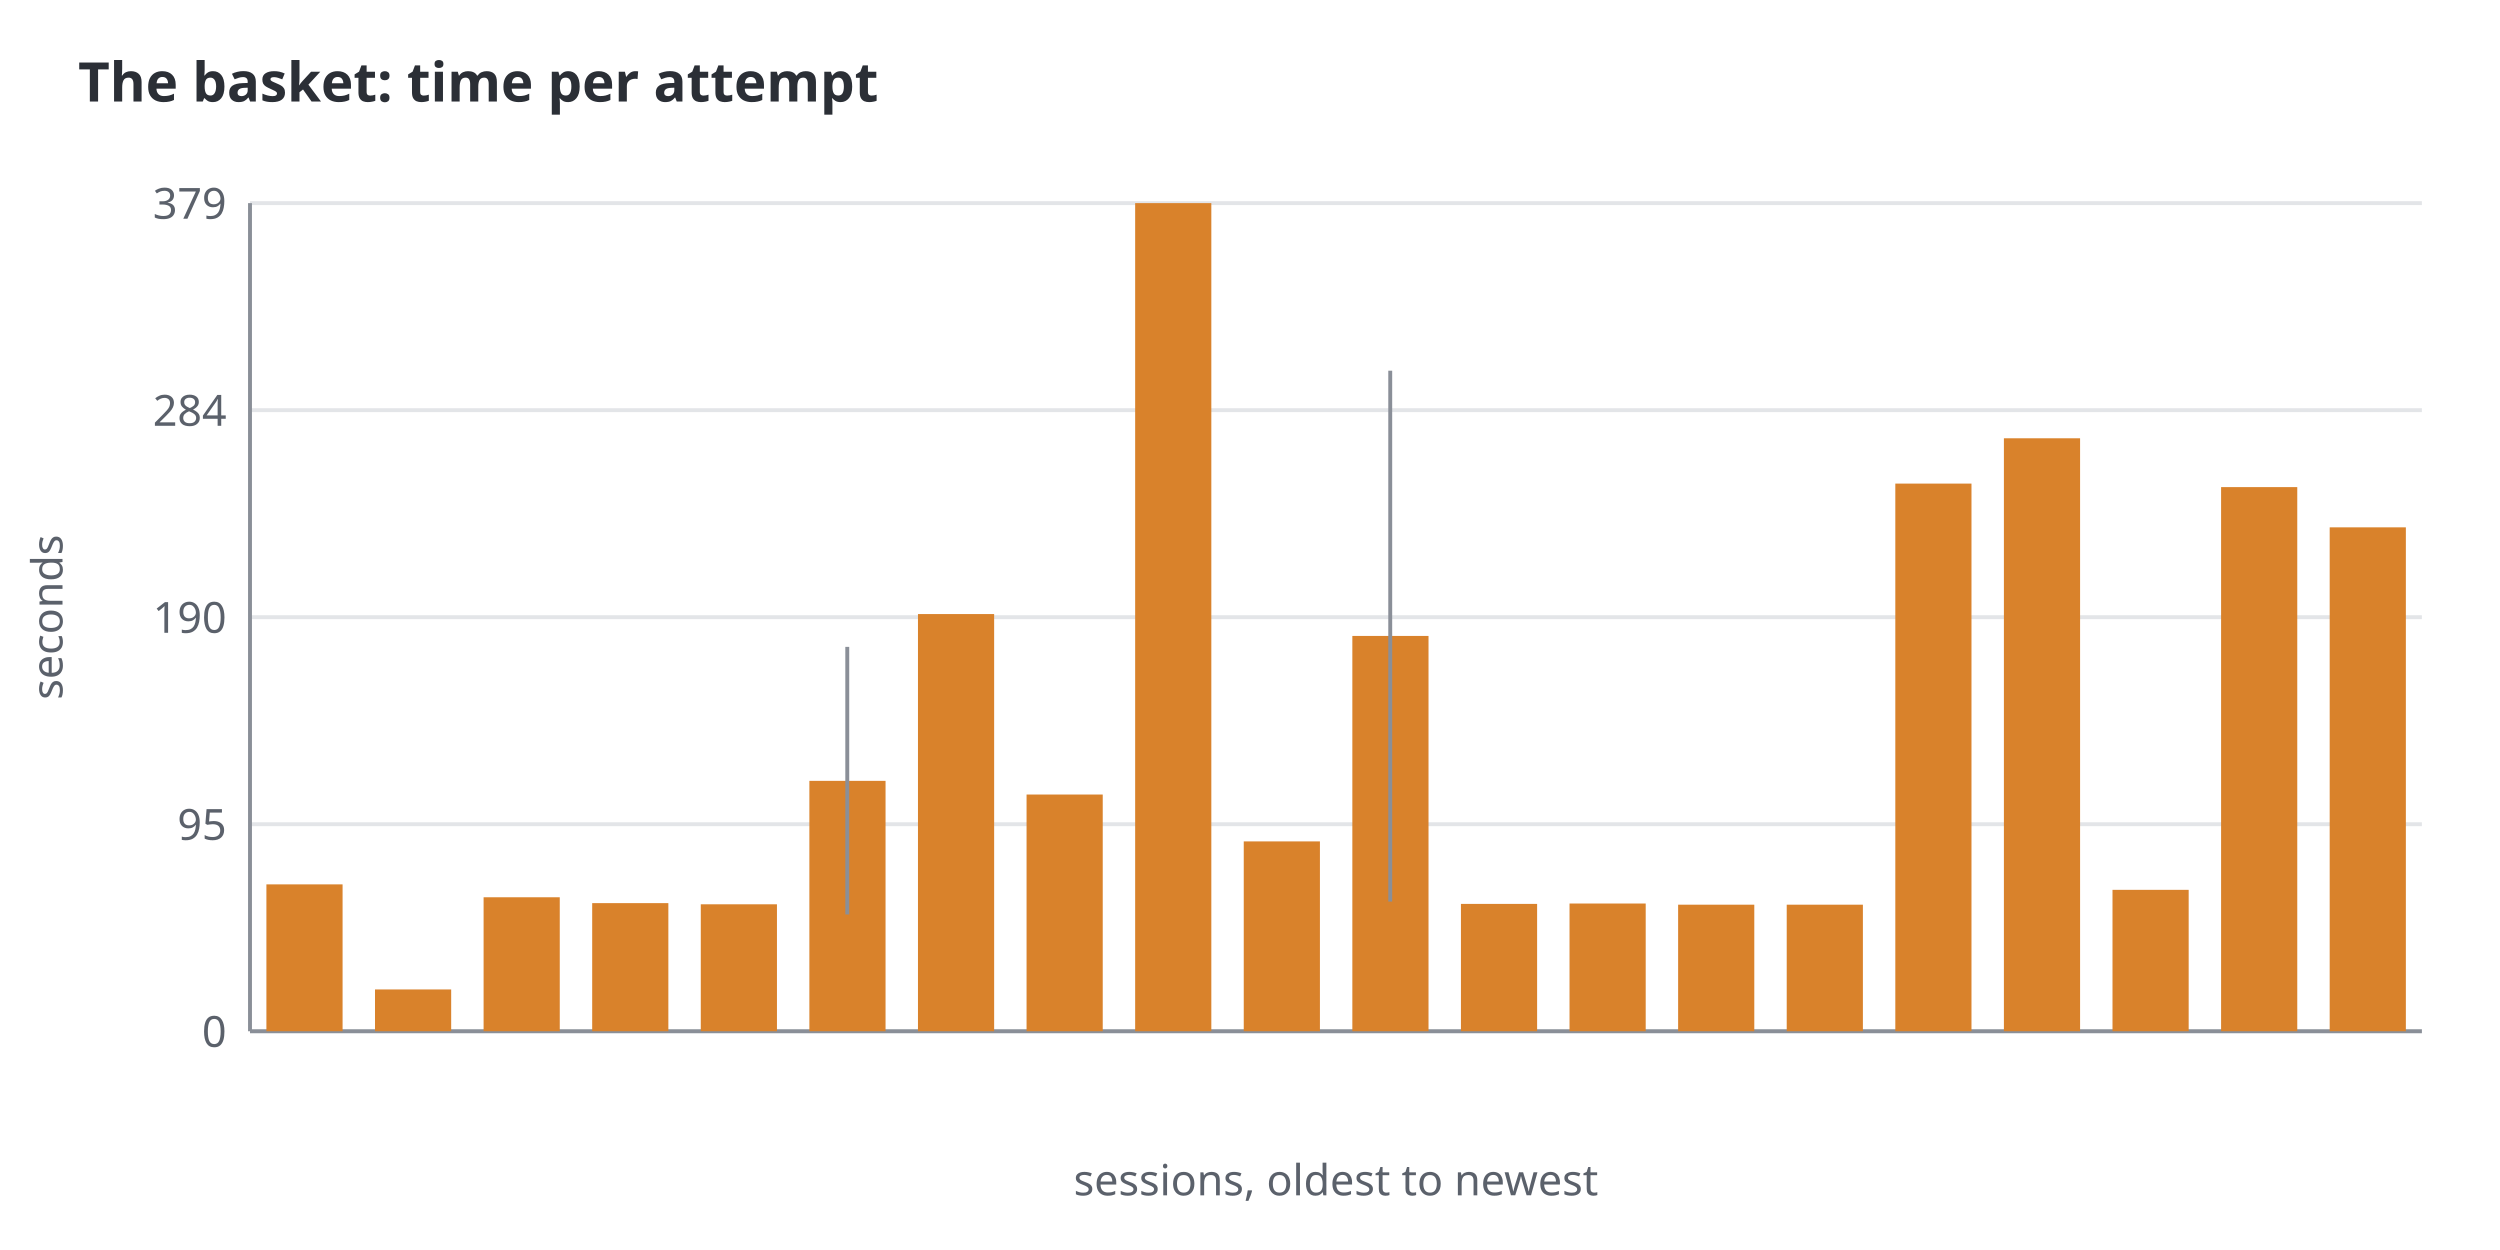
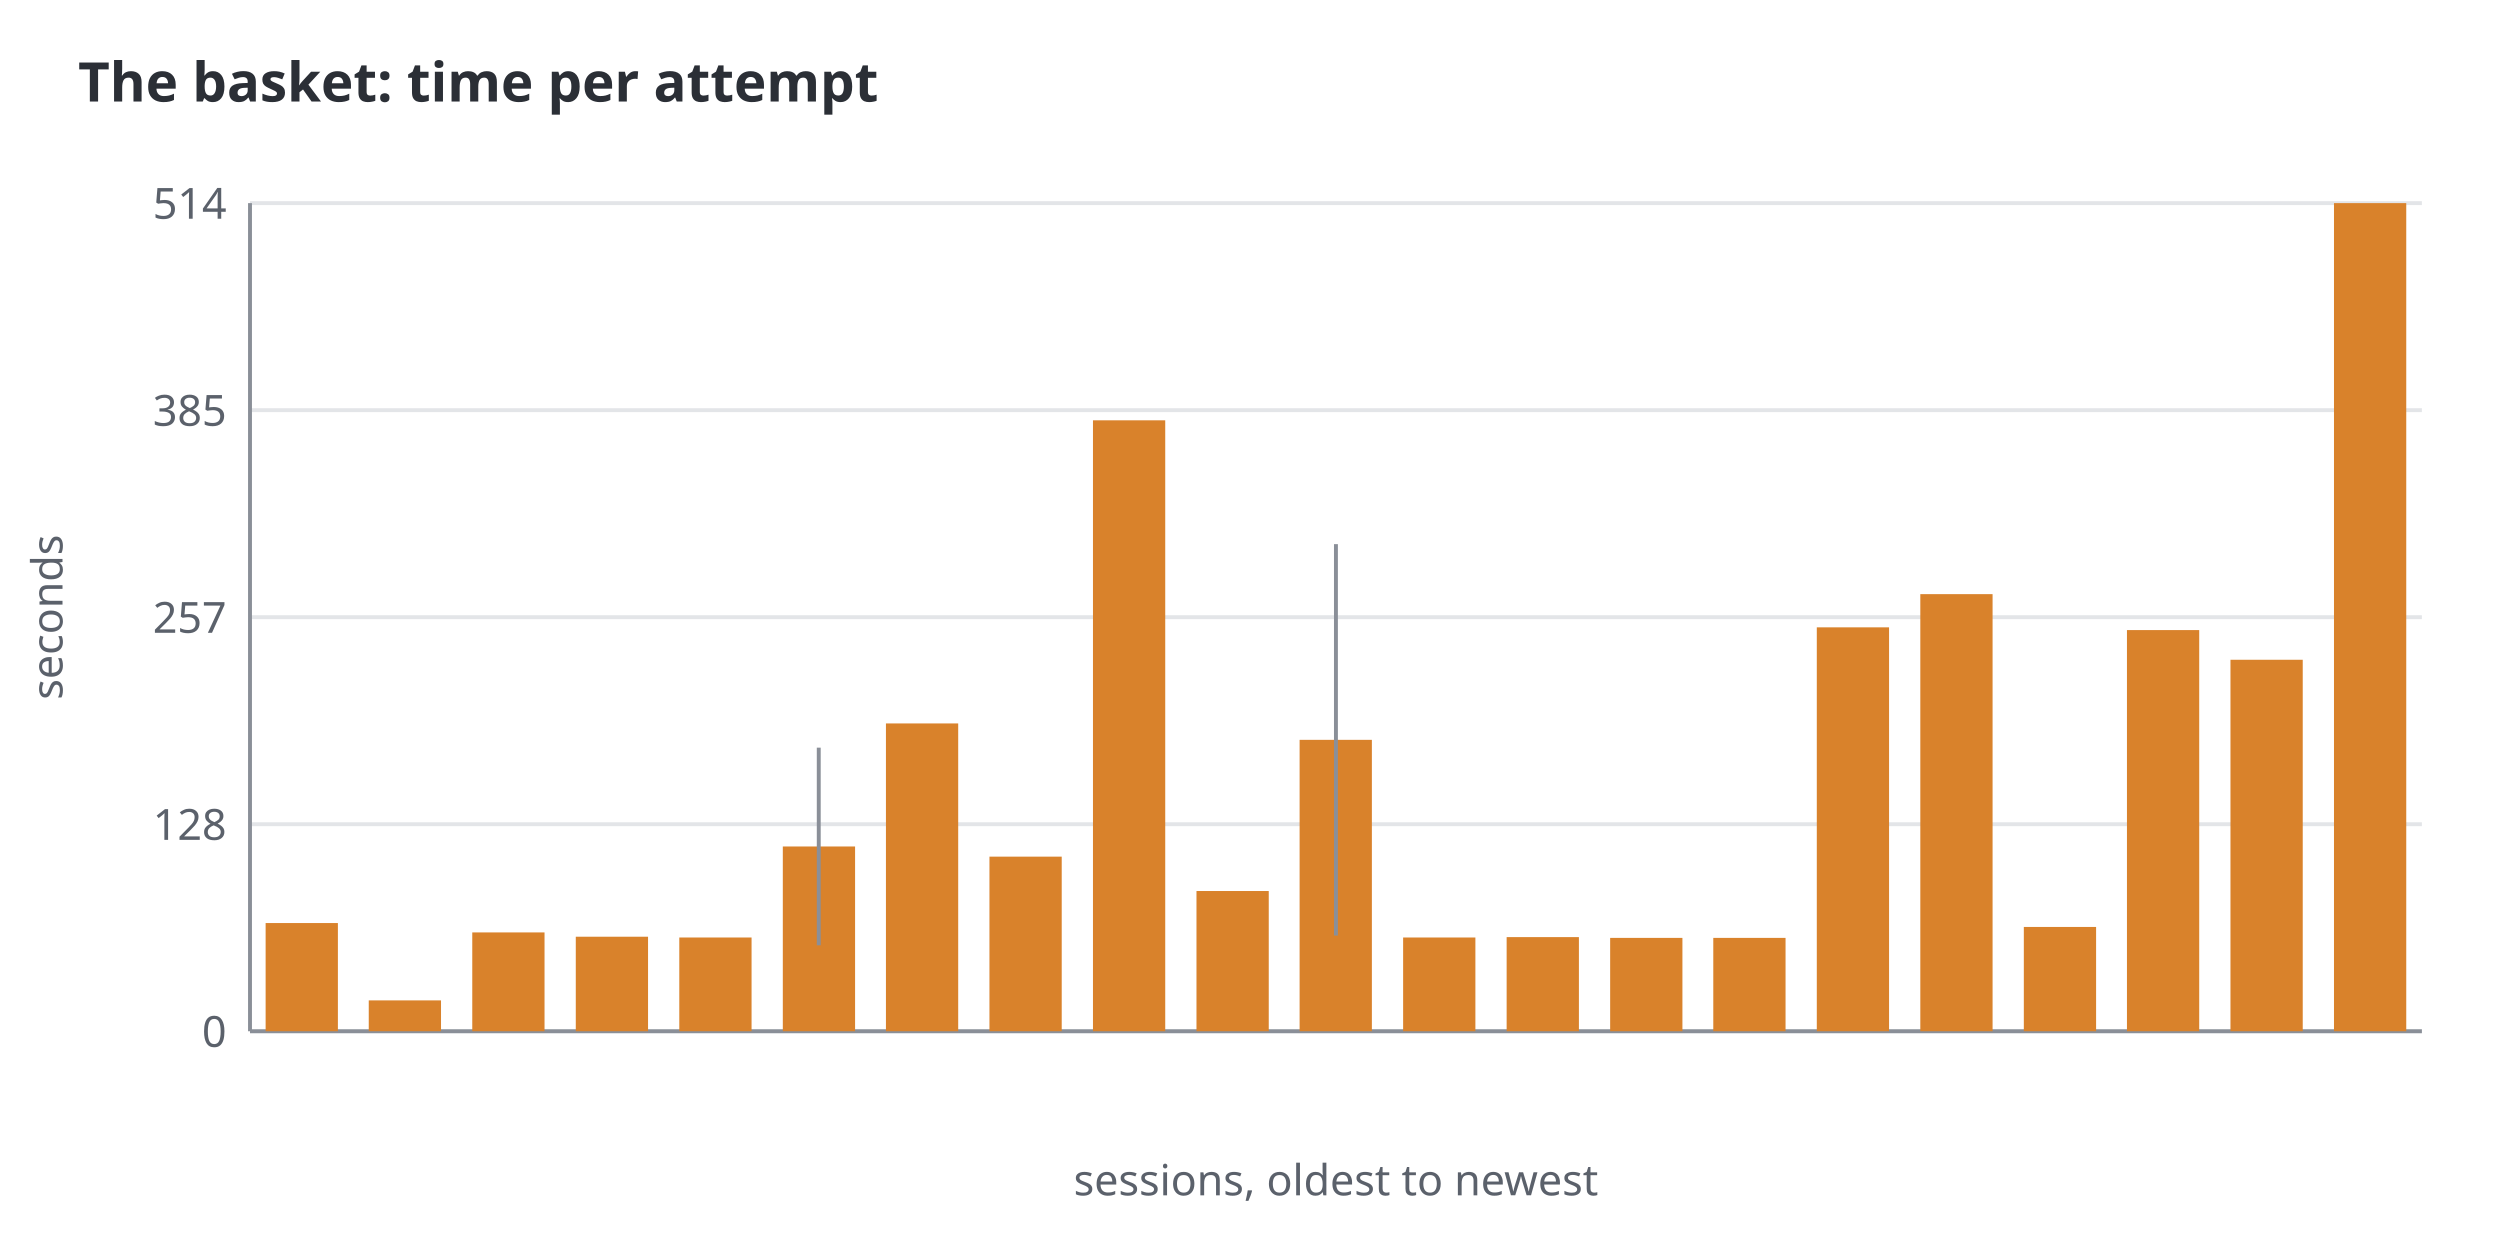
<svg xmlns="http://www.w3.org/2000/svg" viewBox="0 0 640 320" width="640" height="320" role="img" aria-labelledby="t d">
  <style>.bg{fill:#fff}.ax{stroke:#8a8f98;stroke-width:1;fill:none}.gr{stroke:#e3e5e8;stroke-width:1}.tx{fill:#2b2f36;font:12px system-ui,sans-serif}.tt{fill:#2b2f36;font:600 14px system-ui,sans-serif}.sm{fill:#5b616b;font:11px system-ui,sans-serif}.b1{fill:#2f6fdb}.b2{fill:#d9822b}.b3{fill:#8a8f98}.ln{stroke:#d9822b;stroke-width:2;fill:none}.pt{fill:#2f6fdb;fill-opacity:.45}.ep{stroke:#8a8f98;stroke-dasharray:4 3}@media (prefers-color-scheme:dark){.bg{fill:#14171c}.ax{stroke:#7b818c}.gr{stroke:#2a2f37}.tx,.tt{fill:#e6e8eb}.sm{fill:#a2a8b2}.b1{fill:#6aa3ff}.b2{fill:#f0a35a}.pt{fill:#6aa3ff;fill-opacity:.5}.ln{stroke:#f0a35a}}</style>
  <rect class="bg" x="0" y="0" width="640" height="320" />
  <text class="tt" x="20" y="26">The basket: time per attempt</text>
  <line class="gr" x1="64" y1="264.0" x2="620" y2="264.0" />
  <text class="sm" x="58" y="268.0" text-anchor="end">0</text>
  <line class="gr" x1="64" y1="211.0" x2="620" y2="211.0" />
-   <text class="sm" x="58" y="215.0" text-anchor="end">95</text>
+   <text class="sm" x="58" y="215.0" text-anchor="end">128</text>
  <line class="gr" x1="64" y1="158.0" x2="620" y2="158.0" />
-   <text class="sm" x="58" y="162.0" text-anchor="end">190</text>
+   <text class="sm" x="58" y="162.0" text-anchor="end">257</text>
  <line class="gr" x1="64" y1="105.0" x2="620" y2="105.0" />
-   <text class="sm" x="58" y="109.0" text-anchor="end">284</text>
+   <text class="sm" x="58" y="109.0" text-anchor="end">385</text>
  <line class="gr" x1="64" y1="52.0" x2="620" y2="52.0" />
-   <text class="sm" x="58" y="56.0" text-anchor="end">379</text>
+   <text class="sm" x="58" y="56.0" text-anchor="end">514</text>
  <line class="ax" x1="64" y1="264" x2="620" y2="264" />
  <line class="ax" x1="64" y1="264" x2="64" y2="52" />
  <text class="sm" x="16" y="158" transform="rotate(-90 16 158)" text-anchor="middle">seconds</text>
-   <rect class="b2" x="68.2" y="226.4" width="19.5" height="37.6" />
-   <line class="ax" x1="77.9" y1="226.4" x2="77.9" y2="226.4" />
-   <rect class="b2" x="96.0" y="253.3" width="19.5" height="10.7" />
-   <line class="ax" x1="105.7" y1="253.3" x2="105.7" y2="253.3" />
-   <rect class="b2" x="123.8" y="229.7" width="19.5" height="34.3" />
-   <line class="ax" x1="133.5" y1="229.7" x2="133.5" y2="229.7" />
-   <rect class="b2" x="151.6" y="231.2" width="19.5" height="32.8" />
-   <line class="ax" x1="161.3" y1="231.2" x2="161.3" y2="231.2" />
-   <rect class="b2" x="179.4" y="231.5" width="19.5" height="32.5" />
-   <line class="ax" x1="189.1" y1="231.5" x2="189.1" y2="231.5" />
-   <rect class="b2" x="207.2" y="199.9" width="19.5" height="64.1" />
-   <line class="ax" x1="216.9" y1="234.1" x2="216.9" y2="165.6" />
-   <rect class="b2" x="235.0" y="157.2" width="19.5" height="106.8" />
-   <line class="ax" x1="244.7" y1="157.2" x2="244.7" y2="157.2" />
-   <rect class="b2" x="262.8" y="203.4" width="19.5" height="60.6" />
-   <line class="ax" x1="272.5" y1="203.4" x2="272.5" y2="203.4" />
-   <rect class="b2" x="290.6" y="52.0" width="19.5" height="212.0" />
-   <line class="ax" x1="300.3" y1="52.0" x2="300.3" y2="52.0" />
-   <rect class="b2" x="318.4" y="215.4" width="19.5" height="48.6" />
-   <line class="ax" x1="328.1" y1="215.4" x2="328.1" y2="215.4" />
-   <rect class="b2" x="346.2" y="162.8" width="19.5" height="101.2" />
-   <line class="ax" x1="355.9" y1="230.8" x2="355.9" y2="94.9" />
-   <rect class="b2" x="374.0" y="231.4" width="19.5" height="32.6" />
-   <line class="ax" x1="383.7" y1="231.4" x2="383.7" y2="231.4" />
-   <rect class="b2" x="401.8" y="231.3" width="19.5" height="32.7" />
-   <line class="ax" x1="411.5" y1="231.3" x2="411.5" y2="231.3" />
-   <rect class="b2" x="429.6" y="231.6" width="19.5" height="32.4" />
-   <line class="ax" x1="439.3" y1="231.6" x2="439.3" y2="231.6" />
-   <rect class="b2" x="457.4" y="231.6" width="19.5" height="32.4" />
-   <line class="ax" x1="467.1" y1="231.6" x2="467.1" y2="231.6" />
-   <rect class="b2" x="485.2" y="123.8" width="19.5" height="140.2" />
-   <line class="ax" x1="494.9" y1="123.8" x2="494.9" y2="123.8" />
-   <rect class="b2" x="513.0" y="112.2" width="19.5" height="151.8" />
-   <line class="ax" x1="522.7" y1="112.2" x2="522.7" y2="112.2" />
-   <rect class="b2" x="540.8" y="227.8" width="19.5" height="36.2" />
-   <line class="ax" x1="550.5" y1="227.8" x2="550.5" y2="227.8" />
-   <rect class="b2" x="568.6" y="124.7" width="19.5" height="139.3" />
-   <line class="ax" x1="578.3" y1="124.7" x2="578.3" y2="124.7" />
-   <rect class="b2" x="596.4" y="135.0" width="19.5" height="129.0" />
-   <line class="ax" x1="606.1" y1="135.0" x2="606.1" y2="135.0" />
+   <rect class="b2" x="68.0" y="236.3" width="18.5" height="27.7" />
+   <line class="ax" x1="77.2" y1="236.3" x2="77.2" y2="236.3" />
+   <rect class="b2" x="94.4" y="256.1" width="18.5" height="7.9" />
+   <line class="ax" x1="103.7" y1="256.1" x2="103.7" y2="256.1" />
+   <rect class="b2" x="120.9" y="238.7" width="18.5" height="25.3" />
+   <line class="ax" x1="130.2" y1="238.7" x2="130.2" y2="238.7" />
+   <rect class="b2" x="147.4" y="239.8" width="18.5" height="24.2" />
+   <line class="ax" x1="156.7" y1="239.8" x2="156.7" y2="239.8" />
+   <rect class="b2" x="173.9" y="240.0" width="18.5" height="24.0" />
+   <line class="ax" x1="183.1" y1="240.0" x2="183.1" y2="240.0" />
+   <rect class="b2" x="200.4" y="216.7" width="18.5" height="47.3" />
+   <line class="ax" x1="209.6" y1="242.0" x2="209.6" y2="191.4" />
+   <rect class="b2" x="226.8" y="185.2" width="18.5" height="78.8" />
+   <line class="ax" x1="236.1" y1="185.2" x2="236.1" y2="185.2" />
+   <rect class="b2" x="253.3" y="219.3" width="18.5" height="44.7" />
+   <line class="ax" x1="262.6" y1="219.3" x2="262.6" y2="219.3" />
+   <rect class="b2" x="279.8" y="107.6" width="18.5" height="156.4" />
+   <line class="ax" x1="289.0" y1="107.6" x2="289.0" y2="107.6" />
+   <rect class="b2" x="306.3" y="228.1" width="18.5" height="35.9" />
+   <line class="ax" x1="315.5" y1="228.1" x2="315.5" y2="228.1" />
+   <rect class="b2" x="332.7" y="189.4" width="18.5" height="74.6" />
+   <line class="ax" x1="342.0" y1="239.5" x2="342.0" y2="139.3" />
+   <rect class="b2" x="359.2" y="240.0" width="18.5" height="24.0" />
+   <line class="ax" x1="368.5" y1="240.0" x2="368.5" y2="240.0" />
+   <rect class="b2" x="385.7" y="239.9" width="18.5" height="24.1" />
+   <line class="ax" x1="395.0" y1="239.9" x2="395.0" y2="239.9" />
+   <rect class="b2" x="412.2" y="240.1" width="18.5" height="23.9" />
+   <line class="ax" x1="421.4" y1="240.1" x2="421.4" y2="240.1" />
+   <rect class="b2" x="438.6" y="240.1" width="18.5" height="23.9" />
+   <line class="ax" x1="447.9" y1="240.1" x2="447.9" y2="240.1" />
+   <rect class="b2" x="465.1" y="160.6" width="18.5" height="103.4" />
+   <line class="ax" x1="474.4" y1="160.6" x2="474.4" y2="160.6" />
+   <rect class="b2" x="491.6" y="152.1" width="18.5" height="111.9" />
+   <line class="ax" x1="500.9" y1="152.1" x2="500.9" y2="152.1" />
+   <rect class="b2" x="518.1" y="237.3" width="18.5" height="26.7" />
+   <line class="ax" x1="527.3" y1="237.3" x2="527.3" y2="237.3" />
+   <rect class="b2" x="544.5" y="161.3" width="18.5" height="102.7" />
+   <line class="ax" x1="553.8" y1="161.3" x2="553.8" y2="161.3" />
+   <rect class="b2" x="571.0" y="168.9" width="18.5" height="95.1" />
+   <line class="ax" x1="580.3" y1="168.9" x2="580.3" y2="168.9" />
+   <rect class="b2" x="597.5" y="52.0" width="18.5" height="212.0" />
+   <line class="ax" x1="606.8" y1="52.0" x2="606.8" y2="52.0" />
  <text class="sm" x="342" y="306" text-anchor="middle">sessions, oldest to newest</text>
</svg>
